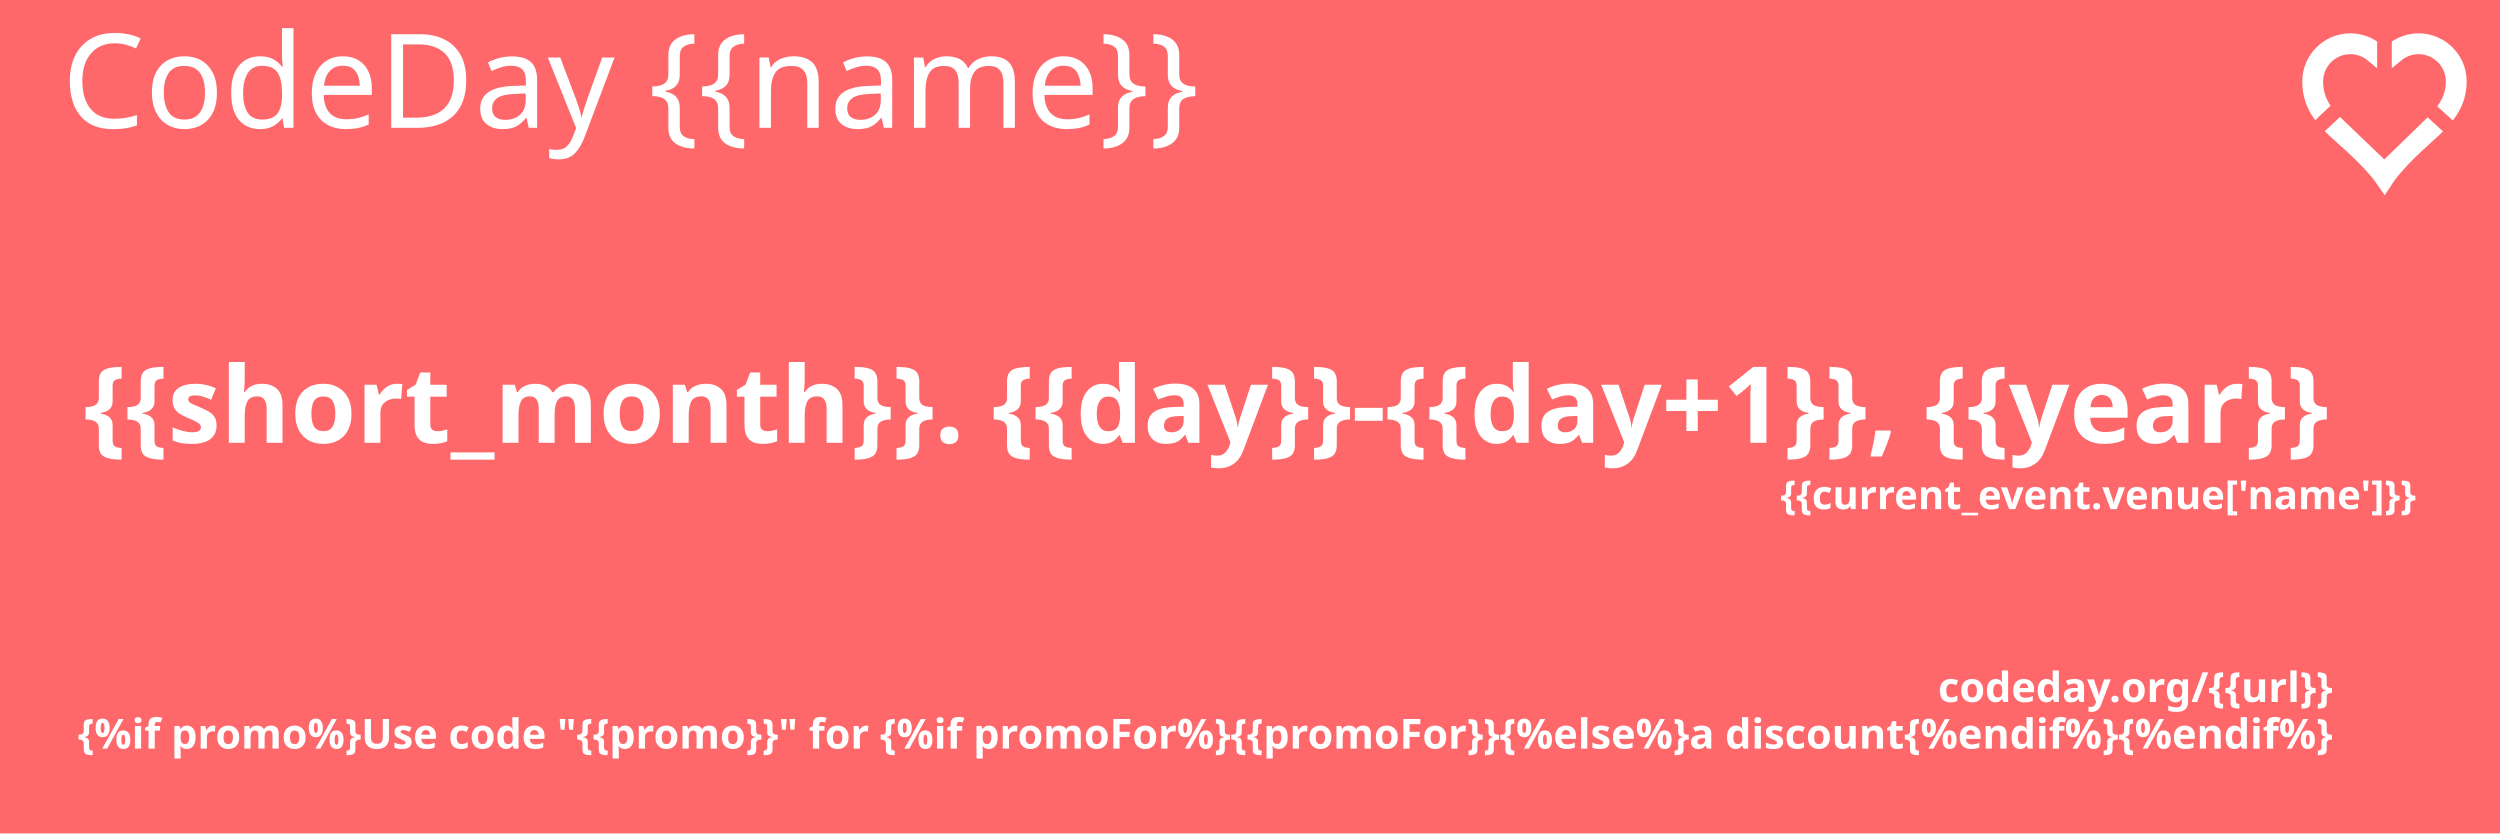
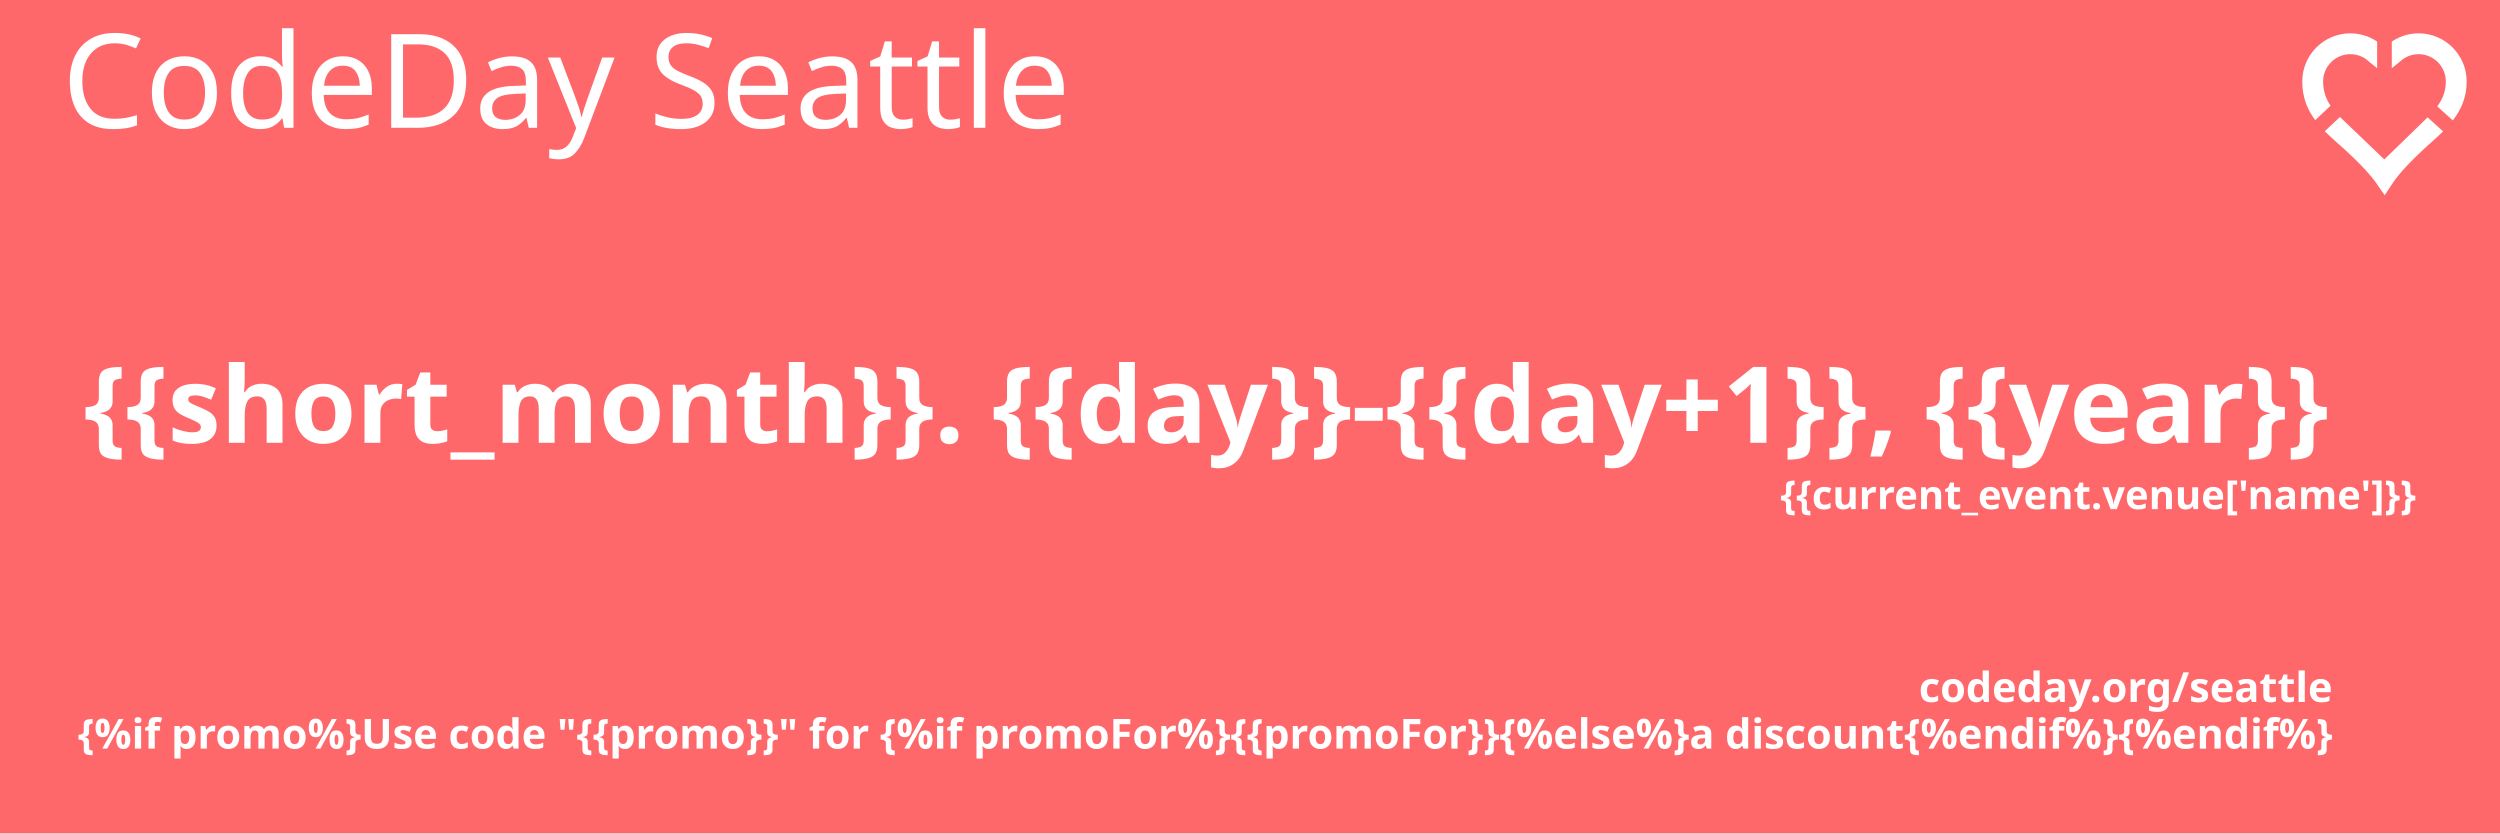
<svg xmlns="http://www.w3.org/2000/svg" width="396.875mm" height="132.292mm" viewBox="0 0 396.875 132.292" version="1.1" id="svg38234">
  <defs id="defs38228" />
  <g id="layer1" transform="translate(184.0744,-205.1518)">
    <rect style="opacity:1;fill:#ff686b;fill-opacity:1;stroke:none;stroke-width:3;stroke-linecap:round;stroke-linejoin:round;stroke-miterlimit:4;stroke-dasharray:none;stroke-dashoffset:0;stroke-opacity:1;paint-order:markers fill stroke" id="rect38790" width="396.875" height="132.292" x="-184.074" y="205.152" />
    <text xml:space="preserve" style="font-style:normal;font-variant:normal;font-weight:normal;font-stretch:normal;font-size:20.808px;line-height:1.25;font-family:'Merriweather Sans';-inkscape-font-specification:'Merriweather Sans';text-align:start;letter-spacing:0px;word-spacing:0px;text-anchor:start;fill:#ffffff;fill-opacity:1;stroke:none;stroke-width:0.433" x="-174.254" y="225.446" id="text38794">
-       <tspan x="-174.254" y="225.446" style="font-style:normal;font-variant:normal;font-weight:normal;font-stretch:normal;font-size:20.808px;font-family:'Sofia Pro';-inkscape-font-specification:'Sofia Pro';text-align:start;text-anchor:start;fill:#ffffff;fill-opacity:1;stroke-width:0.433" id="tspan50078">CodeDay {{name}}</tspan>
+       <tspan x="-174.254" y="225.446" style="font-style:normal;font-variant:normal;font-weight:normal;font-stretch:normal;font-size:20.808px;font-family:'Sofia Pro';-inkscape-font-specification:'Sofia Pro';text-align:start;text-anchor:start;fill:#ffffff;fill-opacity:1;stroke-width:0.433" id="tspan50078">CodeDay Seattle</tspan>
    </text>
    <text xml:space="preserve" style="font-style:normal;font-variant:normal;font-weight:800;font-stretch:normal;font-size:12.7px;line-height:0.65;font-family:'Sofia Pro';-inkscape-font-specification:'Sofia Pro Ultra-Bold';text-align:end;letter-spacing:0px;word-spacing:0px;text-anchor:end;fill:#ffffff;fill-opacity:1;stroke:none;stroke-width:0.265" x="209.325" y="323.998" id="text6018-6">
      <tspan x="209.325" y="323.998" style="font-size:6.585px;line-height:0.65;text-align:end;text-anchor:end;fill:#ffffff;fill-opacity:1;stroke-width:0.265" id="tspan54198">{%if promo%}Use code "{{promo}}" for {%if promoFor%}{{promoFor}}{%else%}a discount{%endif%}{%endif%}</tspan>
      <tspan x="209.325" y="332.253" id="tspan54202" />
    </text>
    <text xml:space="preserve" style="font-style:normal;font-variant:normal;font-weight:normal;font-stretch:normal;font-size:12.7px;line-height:1.25;font-family:'Merriweather Sans';-inkscape-font-specification:'Merriweather Sans';text-align:end;letter-spacing:0px;word-spacing:0px;text-anchor:end;fill:#000000;fill-opacity:1;stroke:none;stroke-width:0.265" x="-55.185" y="266.762" id="text50082" />
    <text xml:space="preserve" style="font-style:normal;font-variant:normal;font-weight:normal;font-stretch:normal;font-size:17.271px;line-height:1.25;font-family:'Merriweather Sans';-inkscape-font-specification:'Merriweather Sans';text-align:end;letter-spacing:0px;word-spacing:0px;text-anchor:end;fill:#ffffff;fill-opacity:1;stroke:none;stroke-width:0.36" x="208.011" y="275.45" id="text20960">
      <tspan id="tspan20958" x="208.011" y="275.45" style="font-style:normal;font-variant:normal;font-weight:bold;font-stretch:normal;font-size:16.878px;font-family:'Sofia Pro';-inkscape-font-specification:'Sofia Pro Bold';fill:#ffffff;fill-opacity:1;stroke-width:0.36">{{short_month}}. {{day}}-{{day+1}}, {{year}}</tspan>
    </text>
    <text xml:space="preserve" style="font-style:normal;font-variant:normal;font-weight:normal;font-stretch:normal;font-size:6.339px;line-height:1.25;font-family:'Merriweather Sans';-inkscape-font-specification:'Merriweather Sans';text-align:end;letter-spacing:0px;word-spacing:0px;text-anchor:end;fill:#ffffff;fill-opacity:1;stroke:none;stroke-width:0.132" x="207.698" y="285.972" id="text20964">
      <tspan id="tspan20962" x="207.698" y="285.972" style="font-style:normal;font-variant:normal;font-weight:bold;font-stretch:normal;font-size:6.35px;font-family:'Sofia Pro';-inkscape-font-specification:'Sofia Pro Bold';fill:#ffffff;fill-opacity:1;stroke-width:0.132">{{current_event.venue['name']}}</tspan>
    </text>
    <text xml:space="preserve" style="font-style:normal;font-variant:normal;font-weight:normal;font-stretch:normal;font-size:12.7px;line-height:1.25;font-family:'Merriweather Sans';-inkscape-font-specification:'Merriweather Sans';text-align:end;letter-spacing:0px;word-spacing:0px;text-anchor:end;fill:#000000;fill-opacity:1;stroke:none;stroke-width:0.265" x="-57.074" y="281.881" id="text53388" />
    <g transform="matrix(0.3307292,0,0,-0.3307292,187.3926,223.7205)" id="g3408" style="fill:#ffffff;fill-opacity:1">
      <path id="path3410" style="fill:#ffffff;fill-opacity:1;fill-rule:nonzero;stroke:none" d="m 0,0 -7.282,-6.859 c 2.445,-2.487 7.949,-7.311 7.949,-7.311 0,0 11.596,-10.159 16.598,-17.349 l 4.206,-6.044 4.067,6.138 c 4.831,7.291 16.664,17.785 16.664,17.785 0,0 5.023,4.461 7.291,6.731 L 42.071,-0.18 21.292,-20.368 Z" />
    </g>
    <g transform="matrix(0.3307292,0,0,-0.3307292,199.8707,210.4435)" id="g3412" style="fill:#ffffff;fill-opacity:1">
      <path id="path3414" style="fill:#ffffff;fill-opacity:1;fill-rule:nonzero;stroke:none" d="m 0,0 c -2.705,0 -5.342,-0.489 -7.814,-1.389 v 0.006 C -7.846,-1.395 -7.878,-1.409 -7.91,-1.421 -8.062,-1.477 -8.211,-1.54 -8.362,-1.6 c -0.309,-0.121 -0.616,-0.247 -0.919,-0.381 -0.172,-0.076 -0.342,-0.156 -0.512,-0.236 -0.289,-0.137 -0.575,-0.28 -0.858,-0.428 -0.155,-0.082 -0.311,-0.162 -0.465,-0.247 -0.367,-0.202 -0.727,-0.415 -1.082,-0.638 -0.059,-0.037 -0.121,-0.07 -0.179,-0.107 -0.16,-0.102 -0.312,-0.216 -0.469,-0.322 v -12.777 l 3.876,3.129 c 0.368,0.348 0.752,0.678 1.156,0.981 2.223,1.667 4.955,2.626 7.814,2.626 7.221,0 13.095,-5.873 13.095,-13.09 0,-4.703 -1.529,-8.455 -4.096,-11.974 l 7.441,-6.745 c 3.975,5.131 6.655,11.012 6.655,18.719 C 23.095,-10.358 12.735,0 0,0" />
    </g>
    <g transform="matrix(0.3307292,0,0,-0.3307292,192.0351,214.9626)" id="g3416" style="fill:#ffffff;fill-opacity:1">
      <path id="path3418" style="fill:#ffffff;fill-opacity:1;fill-rule:nonzero;stroke:none" d="M 0,0 3.82,-3.083 V 9.704 C 3.732,9.763 3.648,9.825 3.56,9.883 3.433,9.966 3.306,10.05 3.178,10.131 2.82,10.354 2.458,10.568 2.089,10.772 1.905,10.874 1.717,10.968 1.53,11.065 c -0.245,0.127 -0.491,0.252 -0.74,0.37 -0.209,0.099 -0.42,0.195 -0.632,0.288 -0.239,0.104 -0.48,0.203 -0.722,0.299 -0.215,0.086 -0.43,0.173 -0.648,0.253 -0.04,0.014 -0.078,0.032 -0.118,0.046 v -0.007 c -2.438,0.873 -5.034,1.35 -7.696,1.35 -12.735,0 -23.096,-10.359 -23.096,-23.091 0,-7.704 2.478,-13.554 6.207,-18.589 l 7.357,6.929 c -2.248,3.363 -3.564,7.042 -3.564,11.66 0,7.219 5.875,13.091 13.096,13.091 2.808,0 5.495,-0.925 7.696,-2.539 C -0.922,0.826 -0.534,0.498 -0.161,0.153 -0.12,0.115 -0.078,0.078 -0.037,0.039 -0.024,0.027 -0.013,0.012 0,0" />
    </g>
    <g transform="matrix(0.3307292,0,0,-0.3307292,313.1125,228.5963)" id="g3444" style="fill:#ffffff;fill-opacity:1" />
    <text xml:space="preserve" style="font-style:normal;font-variant:normal;font-weight:normal;font-stretch:normal;font-size:12.7px;line-height:1.25;font-family:'Merriweather Sans';-inkscape-font-specification:'Merriweather Sans';text-align:end;letter-spacing:0px;word-spacing:0px;text-anchor:end;fill:#000000;fill-opacity:1;stroke:none;stroke-width:0.265" x="113.393" y="314.387" id="text949" />
    <text id="text955" y="316.589" x="209.325" style="font-style:normal;font-variant:normal;font-weight:800;font-stretch:normal;font-size:12.7px;line-height:0.65;font-family:'Sofia Pro';-inkscape-font-specification:'Sofia Pro Ultra-Bold';text-align:end;letter-spacing:0px;word-spacing:0px;text-anchor:end;fill:#ffffff;fill-opacity:1;stroke:none;stroke-width:0.265" xml:space="preserve">
-       <tspan id="tspan951" style="font-size:6.585px;line-height:0.65;text-align:end;text-anchor:end;fill:#ffffff;fill-opacity:1;stroke-width:0.265" y="316.589" x="209.325">codeday.org/{{url}}</tspan>
+       <tspan id="tspan951" style="font-size:6.585px;line-height:0.65;text-align:end;text-anchor:end;fill:#ffffff;fill-opacity:1;stroke-width:0.265" y="316.589" x="209.325">codeday.org/seattle</tspan>
      <tspan id="tspan953" y="324.844" x="209.325" />
    </text>
  </g>
</svg>
